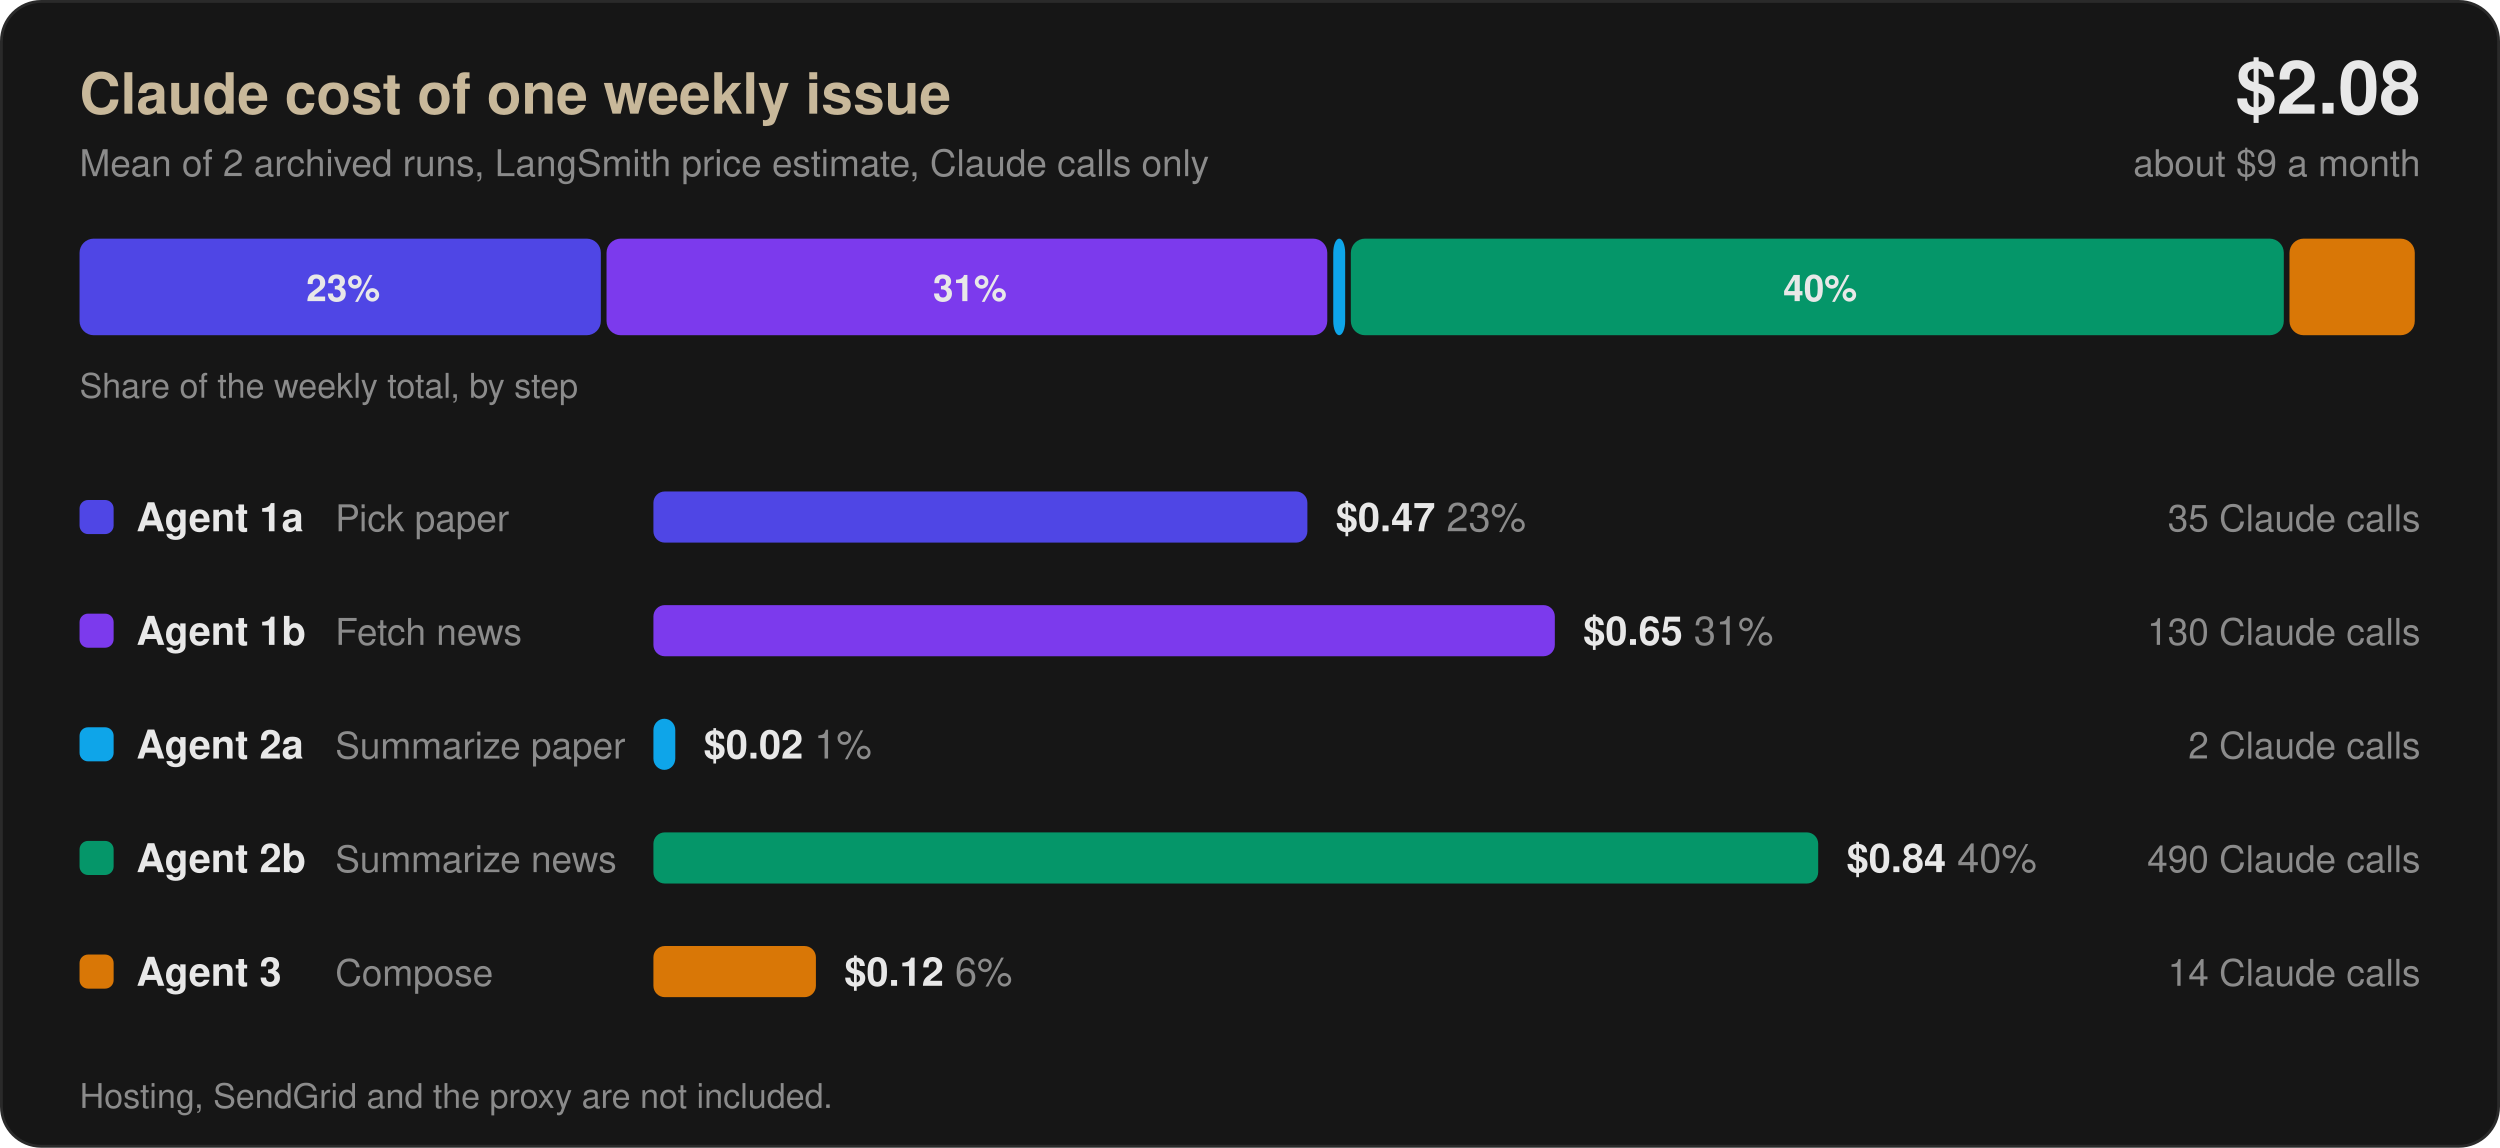
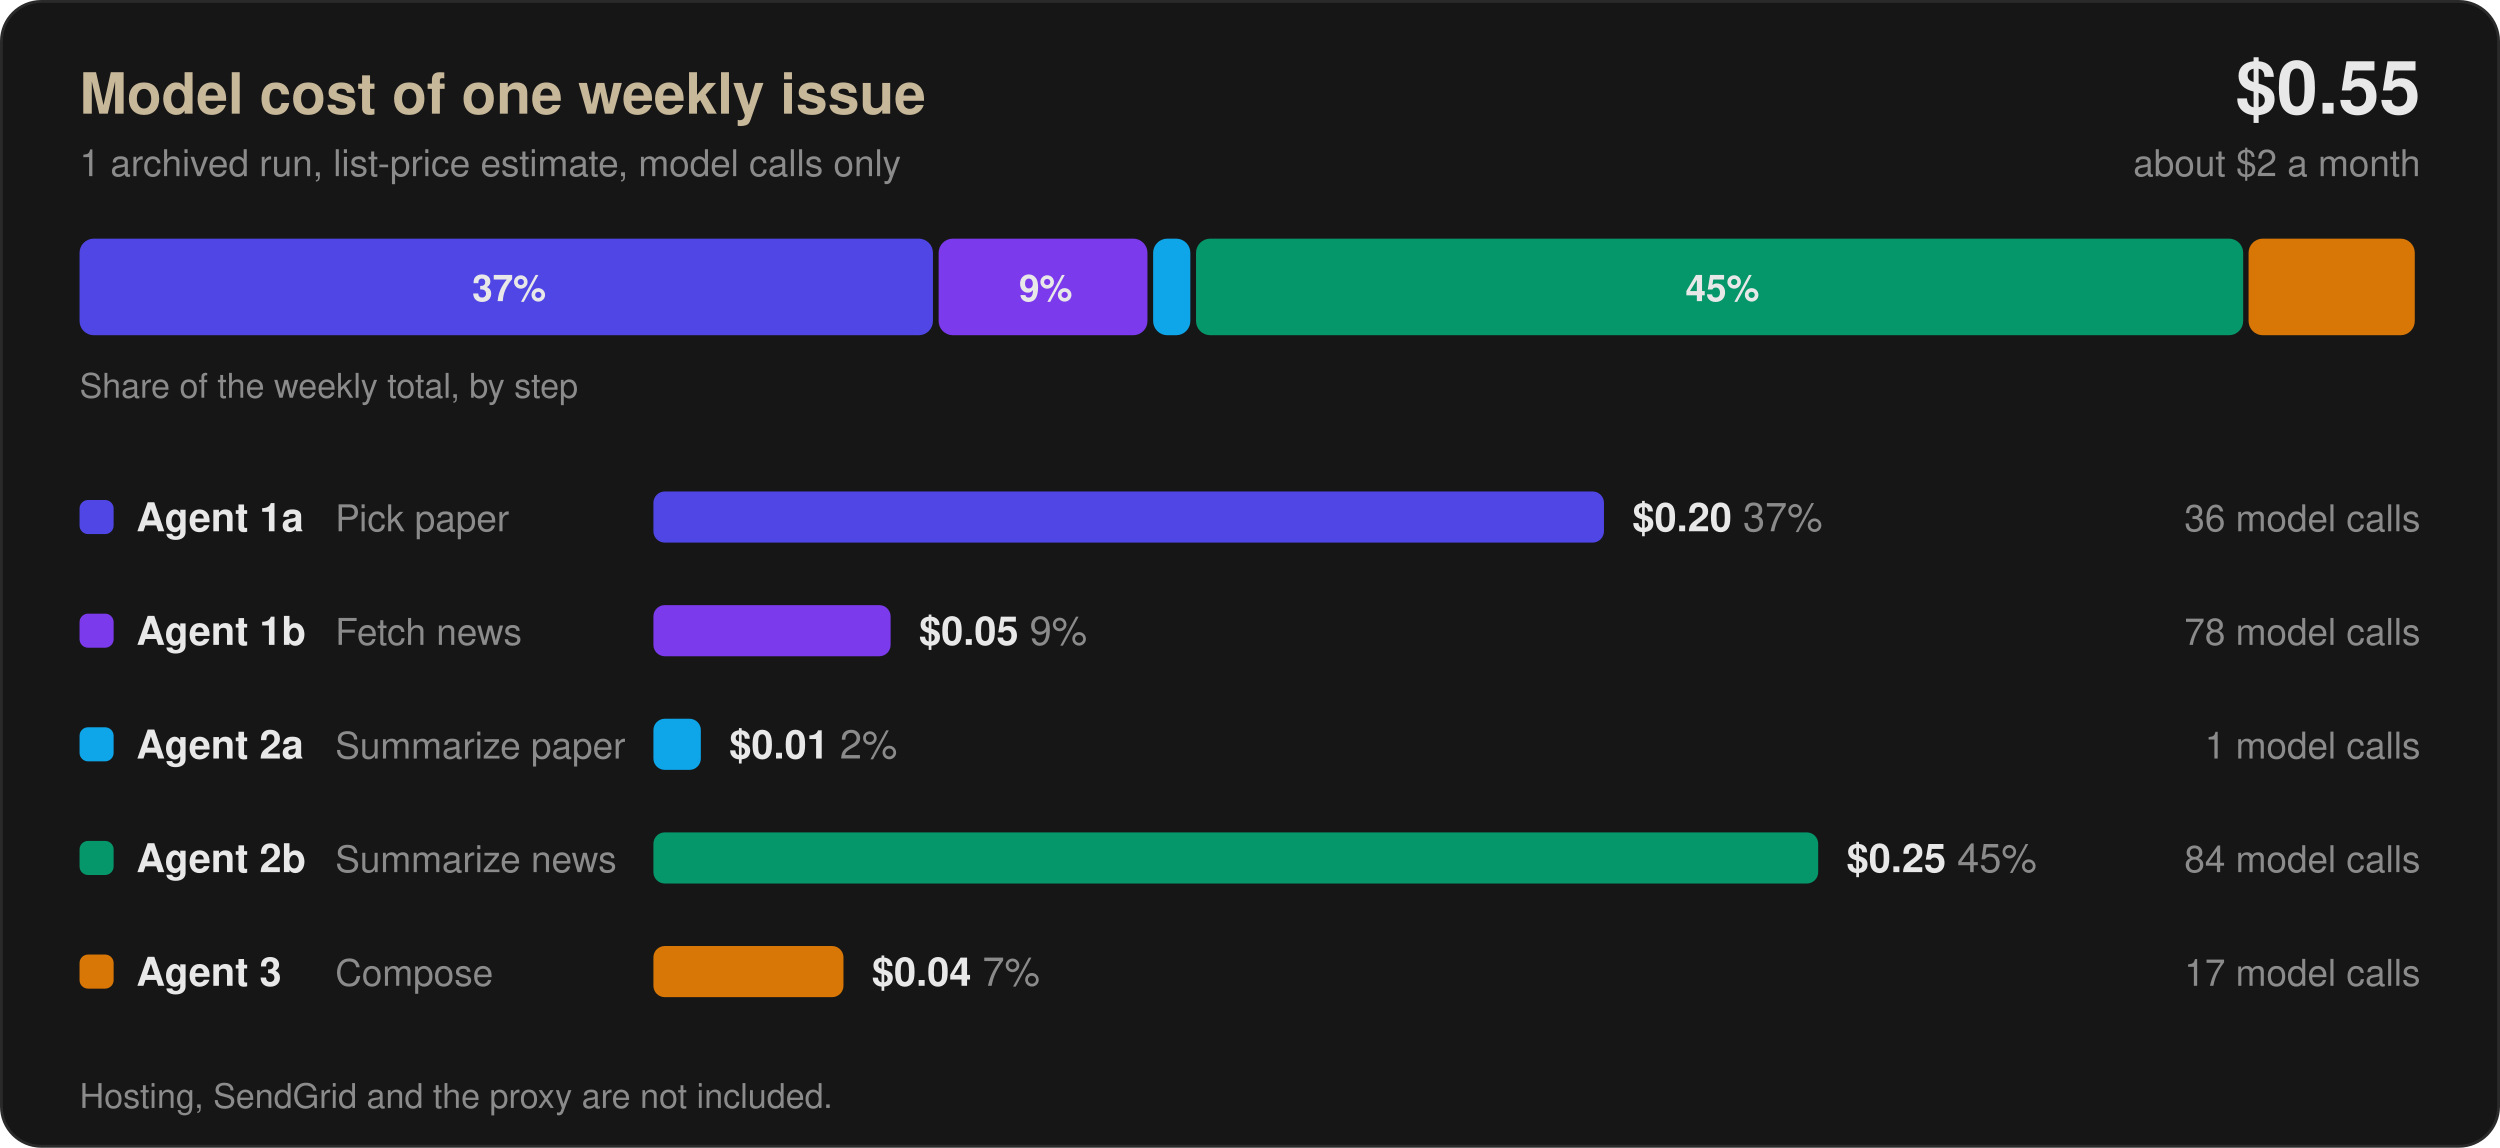
- <svg xmlns="http://www.w3.org/2000/svg" viewBox="0 0 880 404" width="880" height="404" role="img" aria-label="Pipeline cost per step. Total $2.08 per issue. Agent 1a $0.47; Agent 1b $0.65; Agent 2a $0.02; Agent 2b $0.84; Agent 3 $0.12">
+ <svg xmlns="http://www.w3.org/2000/svg" viewBox="0 0 880 404" width="880" height="404" role="img" aria-label="Pipeline cost per step. Total $0.55 per issue. Agent 1a $0.20; Agent 1b $0.05; Agent 2a $0.01; Agent 2b $0.25; Agent 3 $0.04">
  <style>text{font-family:system-ui,-apple-system,'Segoe UI',Helvetica,Arial,sans-serif;fill:#e8e8e8} .m{fill:#8b8b8b} .s{fill:#c8b89a}</style>
  <rect x="0.5" y="0.5" width="879" height="403" rx="14" fill="#161616" stroke="#2a2a2a" />
-   <text x="28" y="40" font-size="20" font-weight="600" class="s">Claude cost of one weekly issue</text>
-   <text x="28" y="62" font-size="13" class="m">Mean of 2 archived runs, LangSmith price estimate, Claude calls only</text>
-   <text x="852" y="40" font-size="26" font-weight="700" text-anchor="end">$2.08</text>
-   <text x="852" y="62" font-size="13" text-anchor="end" class="m">about $9 a month</text>
-   <rect x="28.0" y="84" width="183.5" height="34" rx="5" fill="#4f46e5" />
-   <text x="120.8" y="106" font-size="13" font-weight="600" text-anchor="middle">23%</text>
-   <rect x="213.5" y="84" width="253.7" height="34" rx="5" fill="#7c3aed" />
-   <text x="341.4" y="106" font-size="13" font-weight="600" text-anchor="middle">31%</text>
-   <rect x="469.3" y="84" width="4.2" height="34" rx="5" fill="#0ea5e9" />
-   <rect x="475.5" y="84" width="328.4" height="34" rx="5" fill="#059669" />
-   <text x="640.7" y="106" font-size="13" font-weight="600" text-anchor="middle">40%</text>
-   <rect x="805.9" y="84" width="44.1" height="34" rx="5" fill="#d97706" />
+   <text x="28" y="40" font-size="20" font-weight="600" class="s">Model cost of one weekly issue</text>
+   <text x="28" y="62" font-size="13" class="m">1 archived run, list-price estimate, model calls only</text>
+   <text x="852" y="40" font-size="26" font-weight="700" text-anchor="end">$0.55</text>
+   <text x="852" y="62" font-size="13" text-anchor="end" class="m">about $2 a month</text>
+   <rect x="28.0" y="84" width="300.4" height="34" rx="5" fill="#4f46e5" />
+   <text x="179.2" y="106" font-size="13" font-weight="600" text-anchor="middle">37%</text>
+   <rect x="330.4" y="84" width="73.5" height="34" rx="5" fill="#7c3aed" />
+   <text x="368.1" y="106" font-size="13" font-weight="600" text-anchor="middle">9%</text>
+   <rect x="405.9" y="84" width="13.1" height="34" rx="5" fill="#0ea5e9" />
+   <rect x="421.0" y="84" width="368.6" height="34" rx="5" fill="#059669" />
+   <text x="606.3" y="106" font-size="13" font-weight="600" text-anchor="middle">45%</text>
+   <rect x="791.5" y="84" width="58.5" height="34" rx="5" fill="#d97706" />
  <text x="28" y="140" font-size="12" class="m">Share of the weekly total, by step</text>
  <rect x="28" y="176" width="12" height="12" rx="3" fill="#4f46e5" />
  <text x="48" y="187" font-size="14" font-weight="600">Agent 1a</text>
  <text x="118" y="187" font-size="13" class="m">Pick paper</text>
-   <rect x="230" y="173" width="230.2" height="18" rx="4" fill="#4f46e5" />
-   <text x="470.2" y="187" font-size="14" font-weight="700">$0.47 <tspan class="m" font-weight="400">23%</tspan>
+   <rect x="230" y="173" width="334.6" height="18" rx="4" fill="#4f46e5" />
+   <text x="574.6" y="187" font-size="14" font-weight="700">$0.20 <tspan class="m" font-weight="400">37%</tspan>
  </text>
-   <text x="852" y="187" font-size="13" text-anchor="end" class="m">35 Claude calls</text>
+   <text x="852" y="187" font-size="13" text-anchor="end" class="m">36 model calls</text>
  <rect x="28" y="216" width="12" height="12" rx="3" fill="#7c3aed" />
  <text x="48" y="227" font-size="14" font-weight="600">Agent 1b</text>
  <text x="118" y="227" font-size="13" class="m">Fetch news</text>
-   <rect x="230" y="213" width="317.3" height="18" rx="4" fill="#7c3aed" />
-   <text x="557.3" y="227" font-size="14" font-weight="700">$0.65 <tspan class="m" font-weight="400">31%</tspan>
+   <rect x="230" y="213" width="83.5" height="18" rx="4" fill="#7c3aed" />
+   <text x="323.5" y="227" font-size="14" font-weight="700">$0.05 <tspan class="m" font-weight="400">9%</tspan>
  </text>
-   <text x="852" y="227" font-size="13" text-anchor="end" class="m">130 Claude calls</text>
+   <text x="852" y="227" font-size="13" text-anchor="end" class="m">78 model calls</text>
  <rect x="28" y="256" width="12" height="12" rx="3" fill="#0ea5e9" />
  <text x="48" y="267" font-size="14" font-weight="600">Agent 2a</text>
  <text x="118" y="267" font-size="13" class="m">Summarize paper</text>
-   <rect x="230" y="253" width="7.7" height="18" rx="4" fill="#0ea5e9" />
-   <text x="247.7" y="267" font-size="14" font-weight="700">$0.02 <tspan class="m" font-weight="400">1%</tspan>
+   <rect x="230" y="253" width="16.7" height="18" rx="4" fill="#0ea5e9" />
+   <text x="256.7" y="267" font-size="14" font-weight="700">$0.01 <tspan class="m" font-weight="400">2%</tspan>
  </text>
-   <text x="852" y="267" font-size="13" text-anchor="end" class="m">2 Claude calls</text>
+   <text x="852" y="267" font-size="13" text-anchor="end" class="m">1 model calls</text>
  <rect x="28" y="296" width="12" height="12" rx="3" fill="#059669" />
  <text x="48" y="307" font-size="14" font-weight="600">Agent 2b</text>
  <text x="118" y="307" font-size="13" class="m">Summarize news</text>
  <rect x="230" y="293" width="410.0" height="18" rx="4" fill="#059669" />
-   <text x="650.0" y="307" font-size="14" font-weight="700">$0.84 <tspan class="m" font-weight="400">40%</tspan>
+   <text x="650.0" y="307" font-size="14" font-weight="700">$0.25 <tspan class="m" font-weight="400">45%</tspan>
  </text>
-   <text x="852" y="307" font-size="13" text-anchor="end" class="m">490 Claude calls</text>
+   <text x="852" y="307" font-size="13" text-anchor="end" class="m">84 model calls</text>
  <rect x="28" y="336" width="12" height="12" rx="3" fill="#d97706" />
  <text x="48" y="347" font-size="14" font-weight="600">Agent 3</text>
  <text x="118" y="347" font-size="13" class="m">Compose</text>
-   <rect x="230" y="333" width="57.2" height="18" rx="4" fill="#d97706" />
-   <text x="297.2" y="347" font-size="14" font-weight="700">$0.12 <tspan class="m" font-weight="400">6%</tspan>
+   <rect x="230" y="333" width="66.9" height="18" rx="4" fill="#d97706" />
+   <text x="306.9" y="347" font-size="14" font-weight="700">$0.04 <tspan class="m" font-weight="400">7%</tspan>
  </text>
-   <text x="852" y="347" font-size="13" text-anchor="end" class="m">14 Claude calls</text>
+   <text x="852" y="347" font-size="13" text-anchor="end" class="m">17 model calls</text>
  <text x="28" y="390" font-size="12" class="m">Hosting, SendGrid and the proxy are not included.</text>
</svg>
